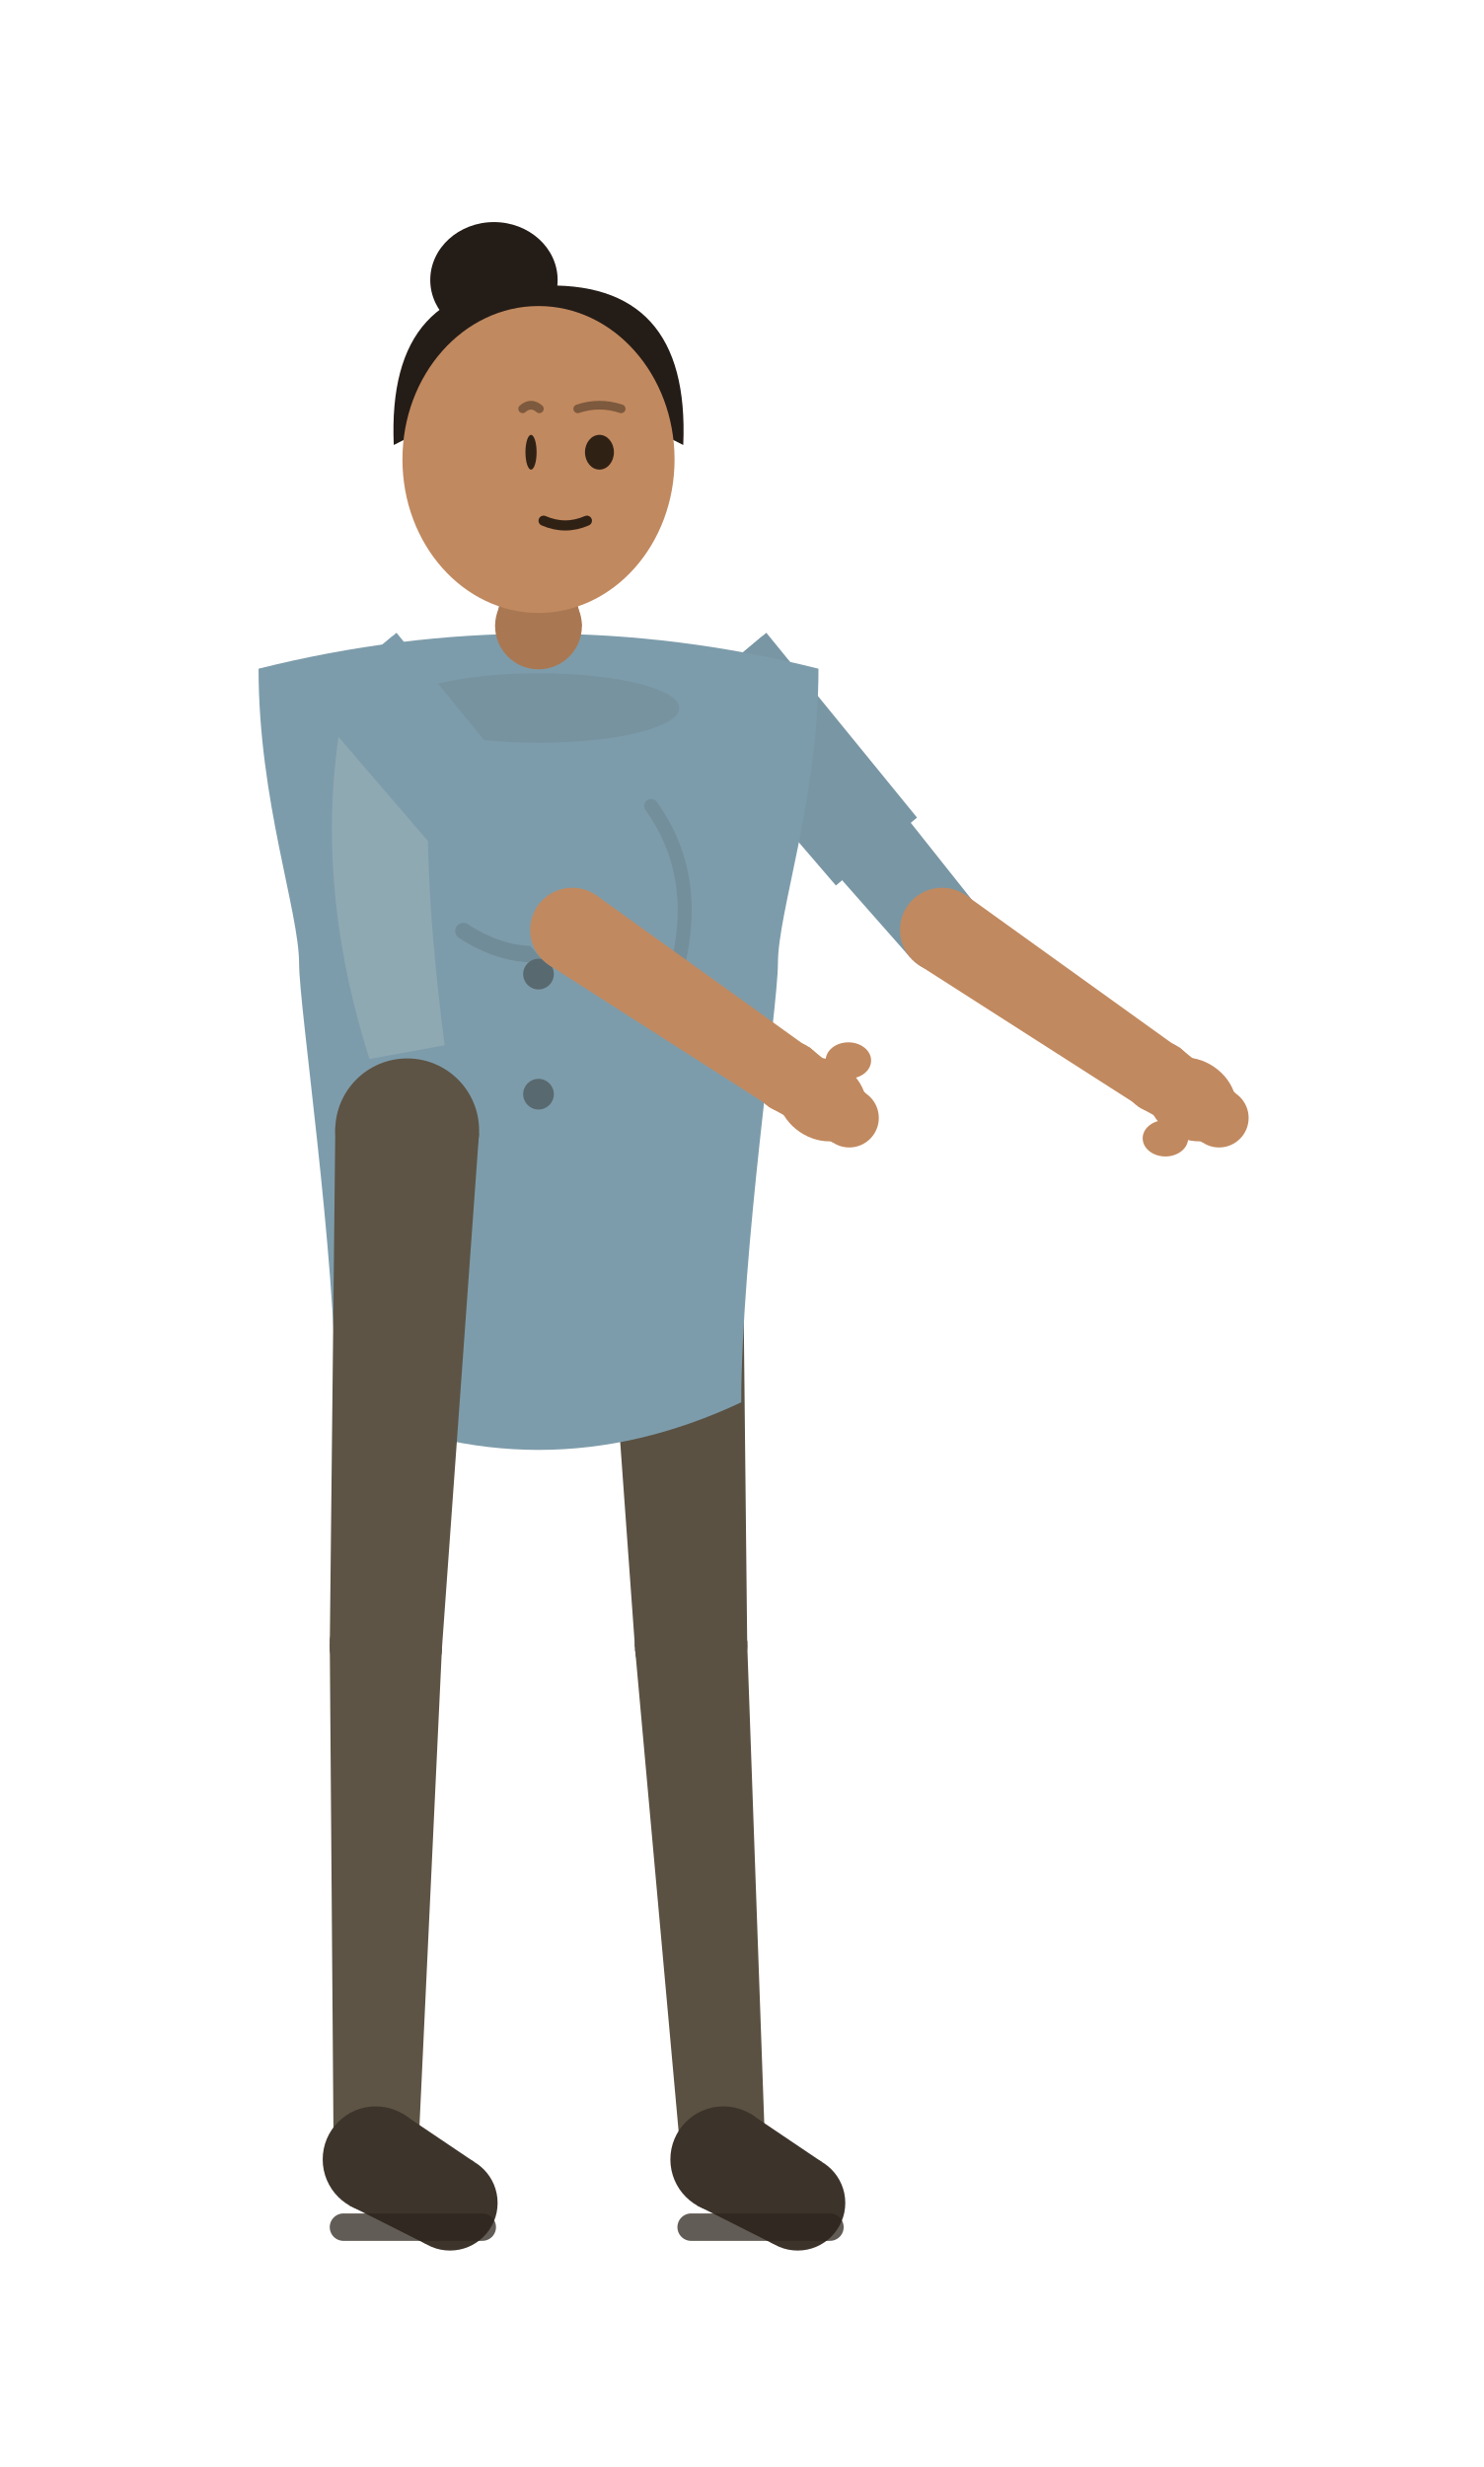
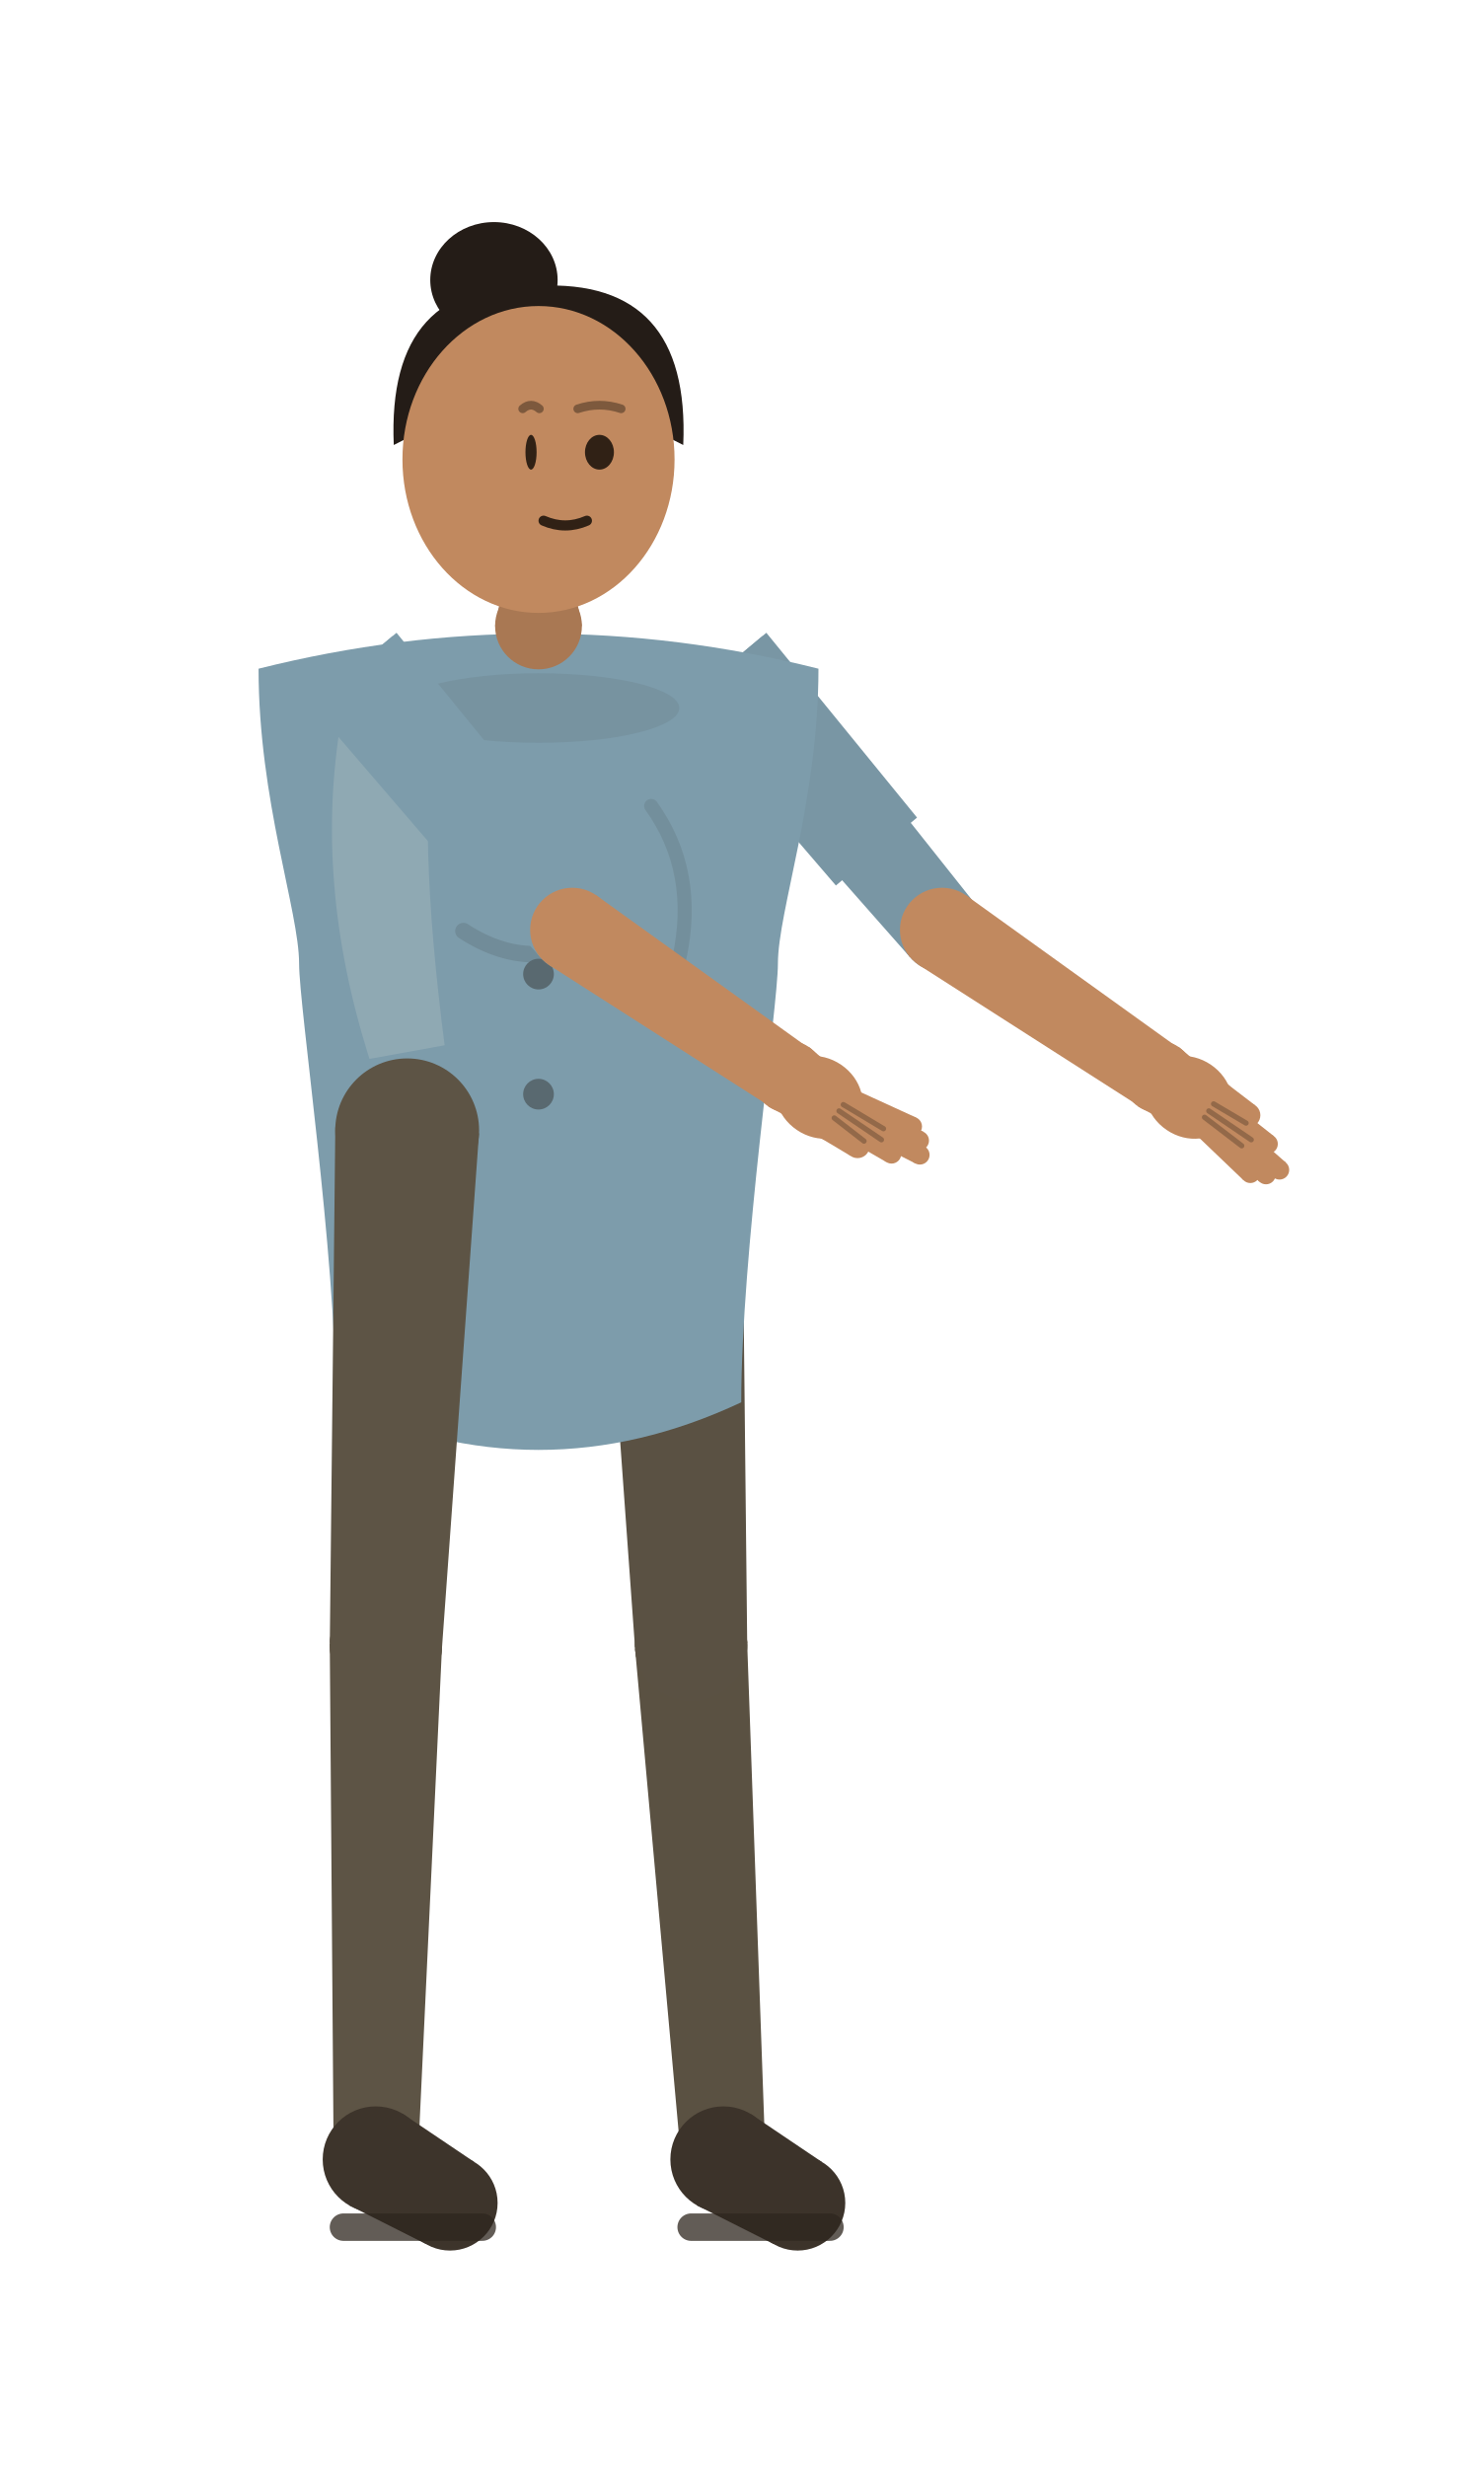
<svg xmlns="http://www.w3.org/2000/svg" class="nex-paperbook-figure" viewBox="-245.56 -515.4 676.3 1124.85" role="img" aria-label="Paperbook character">
  <g class="pb-figure" data-view-axis="three-quarter-right">
    <g class="pb-limb" fill="#5a5142">
      <path d="M 44.03 236.28 L 65.15 470.42 L 103.48 468.01 L 95.13 233.07 Z" />
      <circle cx="69.58" cy="234.68" r="25.6" />
      <circle cx="84.32" cy="469.21" r="19.2" />
    </g>
    <g class="pb-limb" fill="#5a5143">
      <path d="M 27.12 1.35 L 44 235.73 L 95.16 233.62 L 92.66 -1.35 Z" />
      <circle cx="59.89" cy="0" r="32.8" />
      <circle cx="69.58" cy="234.68" r="25.6" />
    </g>
    <g class="pb-limb" fill="#7996a4">
      <path d="M 66.53 -195.61 L 169.29 -79.08 L 198.74 -103.73 L 102.11 -225.39 Z" />
      <circle cx="184.02" cy="-91.41" r="19.2" />
    </g>
    <g class="pb-sleeve" fill="#7996a4">
      <path d="M 64.75 -194.12 L 135.61 -111.65 L 172.61 -142.62 L 103.89 -226.88 Z" />
    </g>
    <g class="pb-foot" fill="#3c332a">
      <path d="M 72.09 490.09 L 107.2 507.79 L 129.15 470.32 L 96.55 448.34 Z" />
      <circle cx="84.32" cy="469.21" r="24.19" />
      <circle cx="118.18" cy="489.05" r="21.71" />
    </g>
    <g class="pb-foot" fill="#2e261e">
      <path d="M 69.6 500.09 L 132.9 500.09" stroke="#2e261e" stroke-width="12.51" stroke-linecap="round" fill="none" opacity="0.75" />
    </g>
    <g class="pb-top" fill="#7d9cab">
      <path d="M -127.66 -210.5 Q 0 -242.5 127.66 -210.5 C 127.66 -150.5 109.17 -100 109.17 -76 C 109.17 -56 92.45 55.8 92.45 124 Q 0 167.4 -92.45 124 C -92.45 55.8 -109.17 -56 -109.17 -76 C -109.17 -100 -127.66 -150.5 -127.66 -210.5 Z" />
    </g>
    <g class="pb-fold" fill="#a1b5bb">
      <path d="M -89.9 -187.6 Q -102.75 -113.2 -77.06 -32.6 L -42.81 -38.8 Q -55.66 -138 -47.09 -190.08 Z" opacity="0.5" />
    </g>
    <g class="pb-fold" fill="none">
      <path d="M -34.25 -90.88 Q 0 -68.56 34.25 -93.36" fill="none" stroke="#60747c" stroke-width="7.49" stroke-linecap="round" opacity="0.4" />
    </g>
    <g class="pb-fold" fill="none">
      <path d="M 51.37 -147.92 Q 72.78 -118.16 64.22 -78.48" fill="none" stroke="#60747c" stroke-width="6.42" stroke-linecap="round" opacity="0.32" />
    </g>
    <g class="pb-fold" fill="#60747c">
      <ellipse cx="0" cy="-192.56" rx="64.22" ry="15.88" opacity="0.22" />
    </g>
    <g class="pb-trim" fill="#596970">
      <circle cx="0" cy="-126" r="7" />
      <circle cx="0" cy="-71.25" r="7" />
      <circle cx="0" cy="-16.5" r="7" />
    </g>
    <g class="pb-neck" fill="#a97853">
      <path d="M -16.5 -246.5 L -19.8 -230 L 19.8 -230 L 16.5 -246.5 Z" />
      <circle cx="0" cy="-246.5" r="16.5" />
      <circle cx="0" cy="-230" r="19.8" />
    </g>
    <g class="pb-hair" fill="#241c17">
      <path d="M -66 -312.5 Q -69.3 -388.4 0 -385.1 Q 69.3 -388.4 66 -312.5 Q 0 -346.82 -66 -312.5 Z" />
      <ellipse cx="-20.32" cy="-387.74" rx="29.04" ry="26.4" />
    </g>
    <g class="pb-head" fill="#c1895f">
      <ellipse cx="0" cy="-305.9" rx="62.04" ry="69.96" />
    </g>
    <g class="pb-face">
      <path d="M 17.89 -329 Q 27.79 -332.3 37.69 -329" fill="none" stroke="#7d593d" stroke-width="3.96" stroke-linecap="round" />
      <path d="M -7.22 -329 Q -3.41 -332.3 0.39 -329" fill="none" stroke="#7d593d" stroke-width="3.96" stroke-linecap="round" />
      <ellipse cx="27.79" cy="-309.2" rx="6.6" ry="7.92" fill="#302115" />
      <ellipse cx="-3.41" cy="-309.2" rx="2.54" ry="7.92" fill="#302115" />
      <path d="M 2.31 -277.98 Q 12.19 -273.67 22.07 -277.98" fill="none" stroke="#302115" stroke-width="4.62" stroke-linecap="round" />
    </g>
    <g class="pb-limb" fill="#c1895f">
      <path d="M 173.24 -75.52 L 273.72 -11.19 L 291.69 -37.67 L 194.8 -107.29 Z" />
      <circle cx="184.02" cy="-91.41" r="19.2" />
      <circle cx="282.7" cy="-24.43" r="16" />
    </g>
    <g class="pb-limb" fill="#5d5445">
      <path d="M -92.66 -1.35 L -95.16 233.62 L -44 235.73 L -27.12 1.35 Z" />
      <circle cx="-59.89" cy="0" r="32.8" />
      <circle cx="-69.58" cy="234.68" r="25.6" />
    </g>
    <g class="pb-limb" fill="#5d5445">
      <path d="M -95.18 234.17 L -93.41 468.83 L -55.02 469.59 L -43.99 235.18 Z" />
      <circle cx="-69.58" cy="234.68" r="25.6" />
      <circle cx="-74.22" cy="469.21" r="19.2" />
    </g>
    <g class="pb-hand" fill="#c1895f">
-       <path d="M 273.49 -10.85 L 302.77 5.47 L 317.91 -16.83 L 291.92 -38.02 Z" />
+       <path d="M 273.49 -10.85 L 288.27 -2.9 L 304.77 -27.21 L 291.92 -38.02 Z" />
      <circle cx="282.7" cy="-24.43" r="16.42" />
-       <circle cx="310.34" cy="-5.68" r="13.48" />
-       <ellipse cx="297.9" cy="-14.12" rx="21.43" ry="17.97" transform="rotate(34.16 297.9 -14.12)" />
-       <ellipse cx="285.87" cy="3.61" rx="10.37" ry="8.29" />
+       <circle cx="296.52" cy="-15.06" r="14.69" />
+       <ellipse cx="296.52" cy="-15.06" rx="20.74" ry="17.97" transform="rotate(34.16 296.52 -15.06)" />
+       <path d="M 306.46 -9.65 L 320.67 -2.23 L 326.61 -11.56 L 313.88 -21.31 Z" />
+       <circle cx="310.17" cy="-15.48" r="6.91" />
+       <circle cx="323.64" cy="-6.9" r="5.53" />
+       <path d="M 304.58 -7.6 L 330.09 9.75 L 335.32 2.62 L 311.12 -16.51 Z" />
+       <circle cx="307.85" cy="-12.05" r="5.53" />
+       <circle cx="332.71" cy="6.19" r="4.42" />
+       <path d="M 302.13 -4.6 L 335.06 21.42 L 340.73 14.62 L 309.21 -13.09 Z" />
+       <circle cx="305.67" cy="-8.85" r="5.53" />
+       <circle cx="337.9" cy="18.02" r="4.42" />
+       <path d="M 299.94 -1.91 L 328.73 23.42 L 334.76 16.95 L 307.48 -10 Z" />
+       <circle cx="303.71" cy="-5.96" r="5.53" />
+       <circle cx="331.74" cy="20.18" r="4.42" />
+       <path d="M 298.09 0.36 L 321.43 22.69 L 327.76 16.51 L 306 -7.36 Z" />
+       <circle cx="302.04" cy="-3.5" r="5.53" />
+       <circle cx="324.6" cy="19.6" r="4.42" />
+     </g>
+     <g class="pb-detail" fill="none">
+       <path d="M 307.85 -12.05 L 322.64 -3.33" fill="none" stroke="#664933" stroke-width="2.42" stroke-linecap="round" opacity="0.5" />
+       <path d="M 305.67 -8.85 L 325 4.27" fill="none" stroke="#664933" stroke-width="2.42" stroke-linecap="round" opacity="0.5" />
+       <path d="M 303.71 -5.96 L 320.66 7.01" fill="none" stroke="#664933" stroke-width="2.42" stroke-linecap="round" opacity="0.5" />
    </g>
    <g class="pb-foot" fill="#3d342b">
      <path d="M -86.45 490.09 L -51.33 507.79 L -29.38 470.32 L -61.99 448.34 Z" />
      <circle cx="-74.22" cy="469.21" r="24.19" />
      <circle cx="-40.36" cy="489.05" r="21.71" />
    </g>
    <g class="pb-foot" fill="#2e261e">
      <path d="M -88.94 500.09 L -25.64 500.09" stroke="#2e261e" stroke-width="12.51" stroke-linecap="round" fill="none" opacity="0.75" />
    </g>
    <g class="pb-limb" fill="#7d9cab">
      <path d="M -102.11 -195.61 L 0.66 -79.08 L 30.1 -103.73 L -66.53 -225.39 Z" />
      <circle cx="15.38" cy="-91.41" r="19.2" />
    </g>
    <g class="pb-sleeve" fill="#7d9cab">
      <path d="M -103.89 -194.12 L -33.03 -111.65 L 3.97 -142.62 L -64.75 -226.88 Z" />
    </g>
    <g class="pb-limb" fill="#c1895f">
      <path d="M 4.6 -75.52 L 105.09 -11.19 L 123.05 -37.67 L 26.16 -107.29 Z" />
      <circle cx="15.38" cy="-91.41" r="19.2" />
      <circle cx="114.07" cy="-24.43" r="16" />
    </g>
    <g class="pb-hand" fill="#c1895f">
-       <path d="M 104.85 -10.85 L 134.13 5.47 L 149.27 -16.83 L 123.29 -38.02 Z" />
+       <path d="M 104.85 -10.85 L 119.64 -2.9 L 136.13 -27.21 L 123.29 -38.02 Z" />
      <circle cx="114.07" cy="-24.43" r="16.42" />
-       <circle cx="141.7" cy="-5.68" r="13.48" />
-       <ellipse cx="129.27" cy="-14.12" rx="21.43" ry="17.97" transform="rotate(34.16 129.27 -14.12)" />
-       <ellipse cx="141.3" cy="-31.85" rx="10.37" ry="8.29" />
+       <circle cx="127.89" cy="-15.06" r="14.69" />
+       <ellipse cx="127.89" cy="-15.06" rx="20.74" ry="17.97" transform="rotate(34.16 127.89 -15.06)" />
+       <path d="M 128.49 3.39 L 142.25 11.62 L 148.72 2.65 L 136.58 -7.82 Z" />
+       <circle cx="132.54" cy="-2.22" r="6.91" />
+       <circle cx="145.49" cy="7.13" r="5.53" />
+       <path d="M 131.93 -0.95 L 158.64 14.47 L 163.34 6.98 L 137.79 -10.32 Z" />
+       <circle cx="134.86" cy="-5.64" r="5.53" />
+       <circle cx="160.99" cy="10.73" r="4.42" />
+       <path d="M 134.4 -3.99 L 171.8 15.06 L 176.02 7.29 L 139.68 -13.71 Z" />
+       <circle cx="137.04" cy="-8.85" r="5.53" />
+       <circle cx="173.91" cy="11.18" r="4.42" />
+       <path d="M 136.63 -6.74 L 171.75 8.66 L 175.54 0.66 L 141.36 -16.73 Z" />
+       <circle cx="139" cy="-11.73" r="5.53" />
+       <circle cx="173.64" cy="4.66" r="4.42" />
+       <path d="M 138.54 -9.09 L 168.76 2.32 L 172.17 -5.85 L 142.8 -19.3 Z" />
+       <circle cx="140.67" cy="-14.19" r="5.53" />
+       <circle cx="170.46" cy="-1.77" r="4.42" />
+     </g>
+     <g class="pb-detail" fill="none">
+       <path d="M 134.86 -5.64 L 148.43 4.88" fill="none" stroke="#664933" stroke-width="2.42" stroke-linecap="round" opacity="0.5" />
+       <path d="M 137.04 -8.85 L 156.37 4.27" fill="none" stroke="#664933" stroke-width="2.42" stroke-linecap="round" opacity="0.5" />
+       <path d="M 139 -11.73 L 157.31 -0.77" fill="none" stroke="#664933" stroke-width="2.42" stroke-linecap="round" opacity="0.5" />
    </g>
  </g>
</svg>
